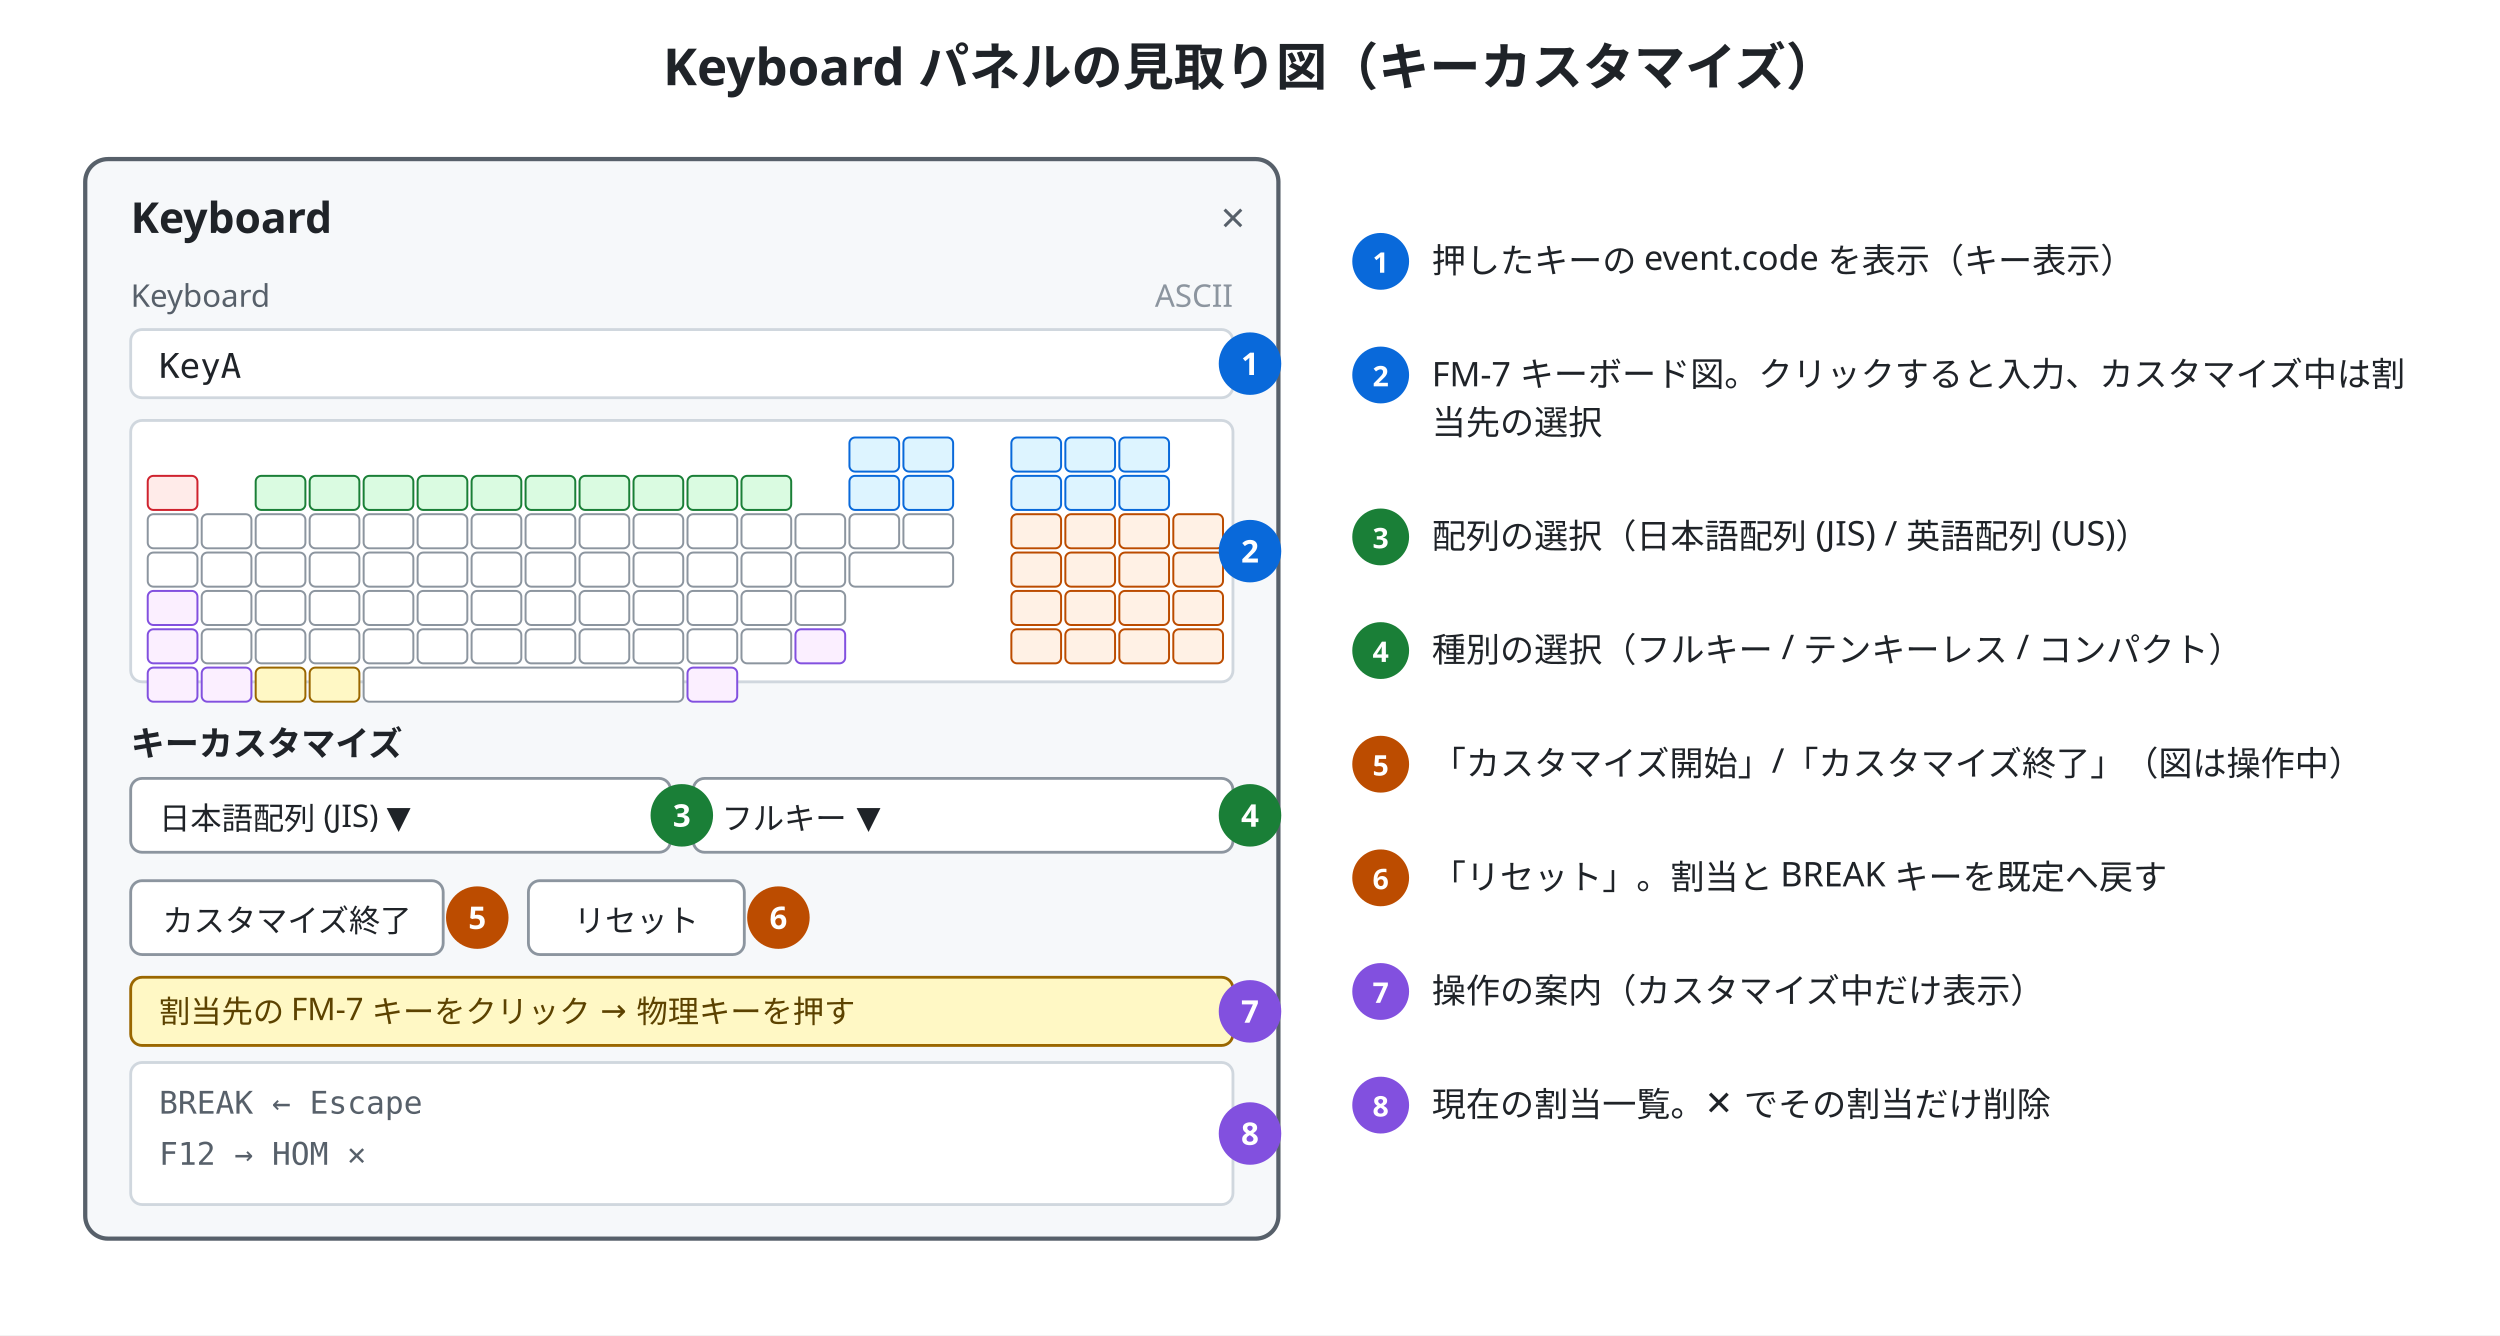
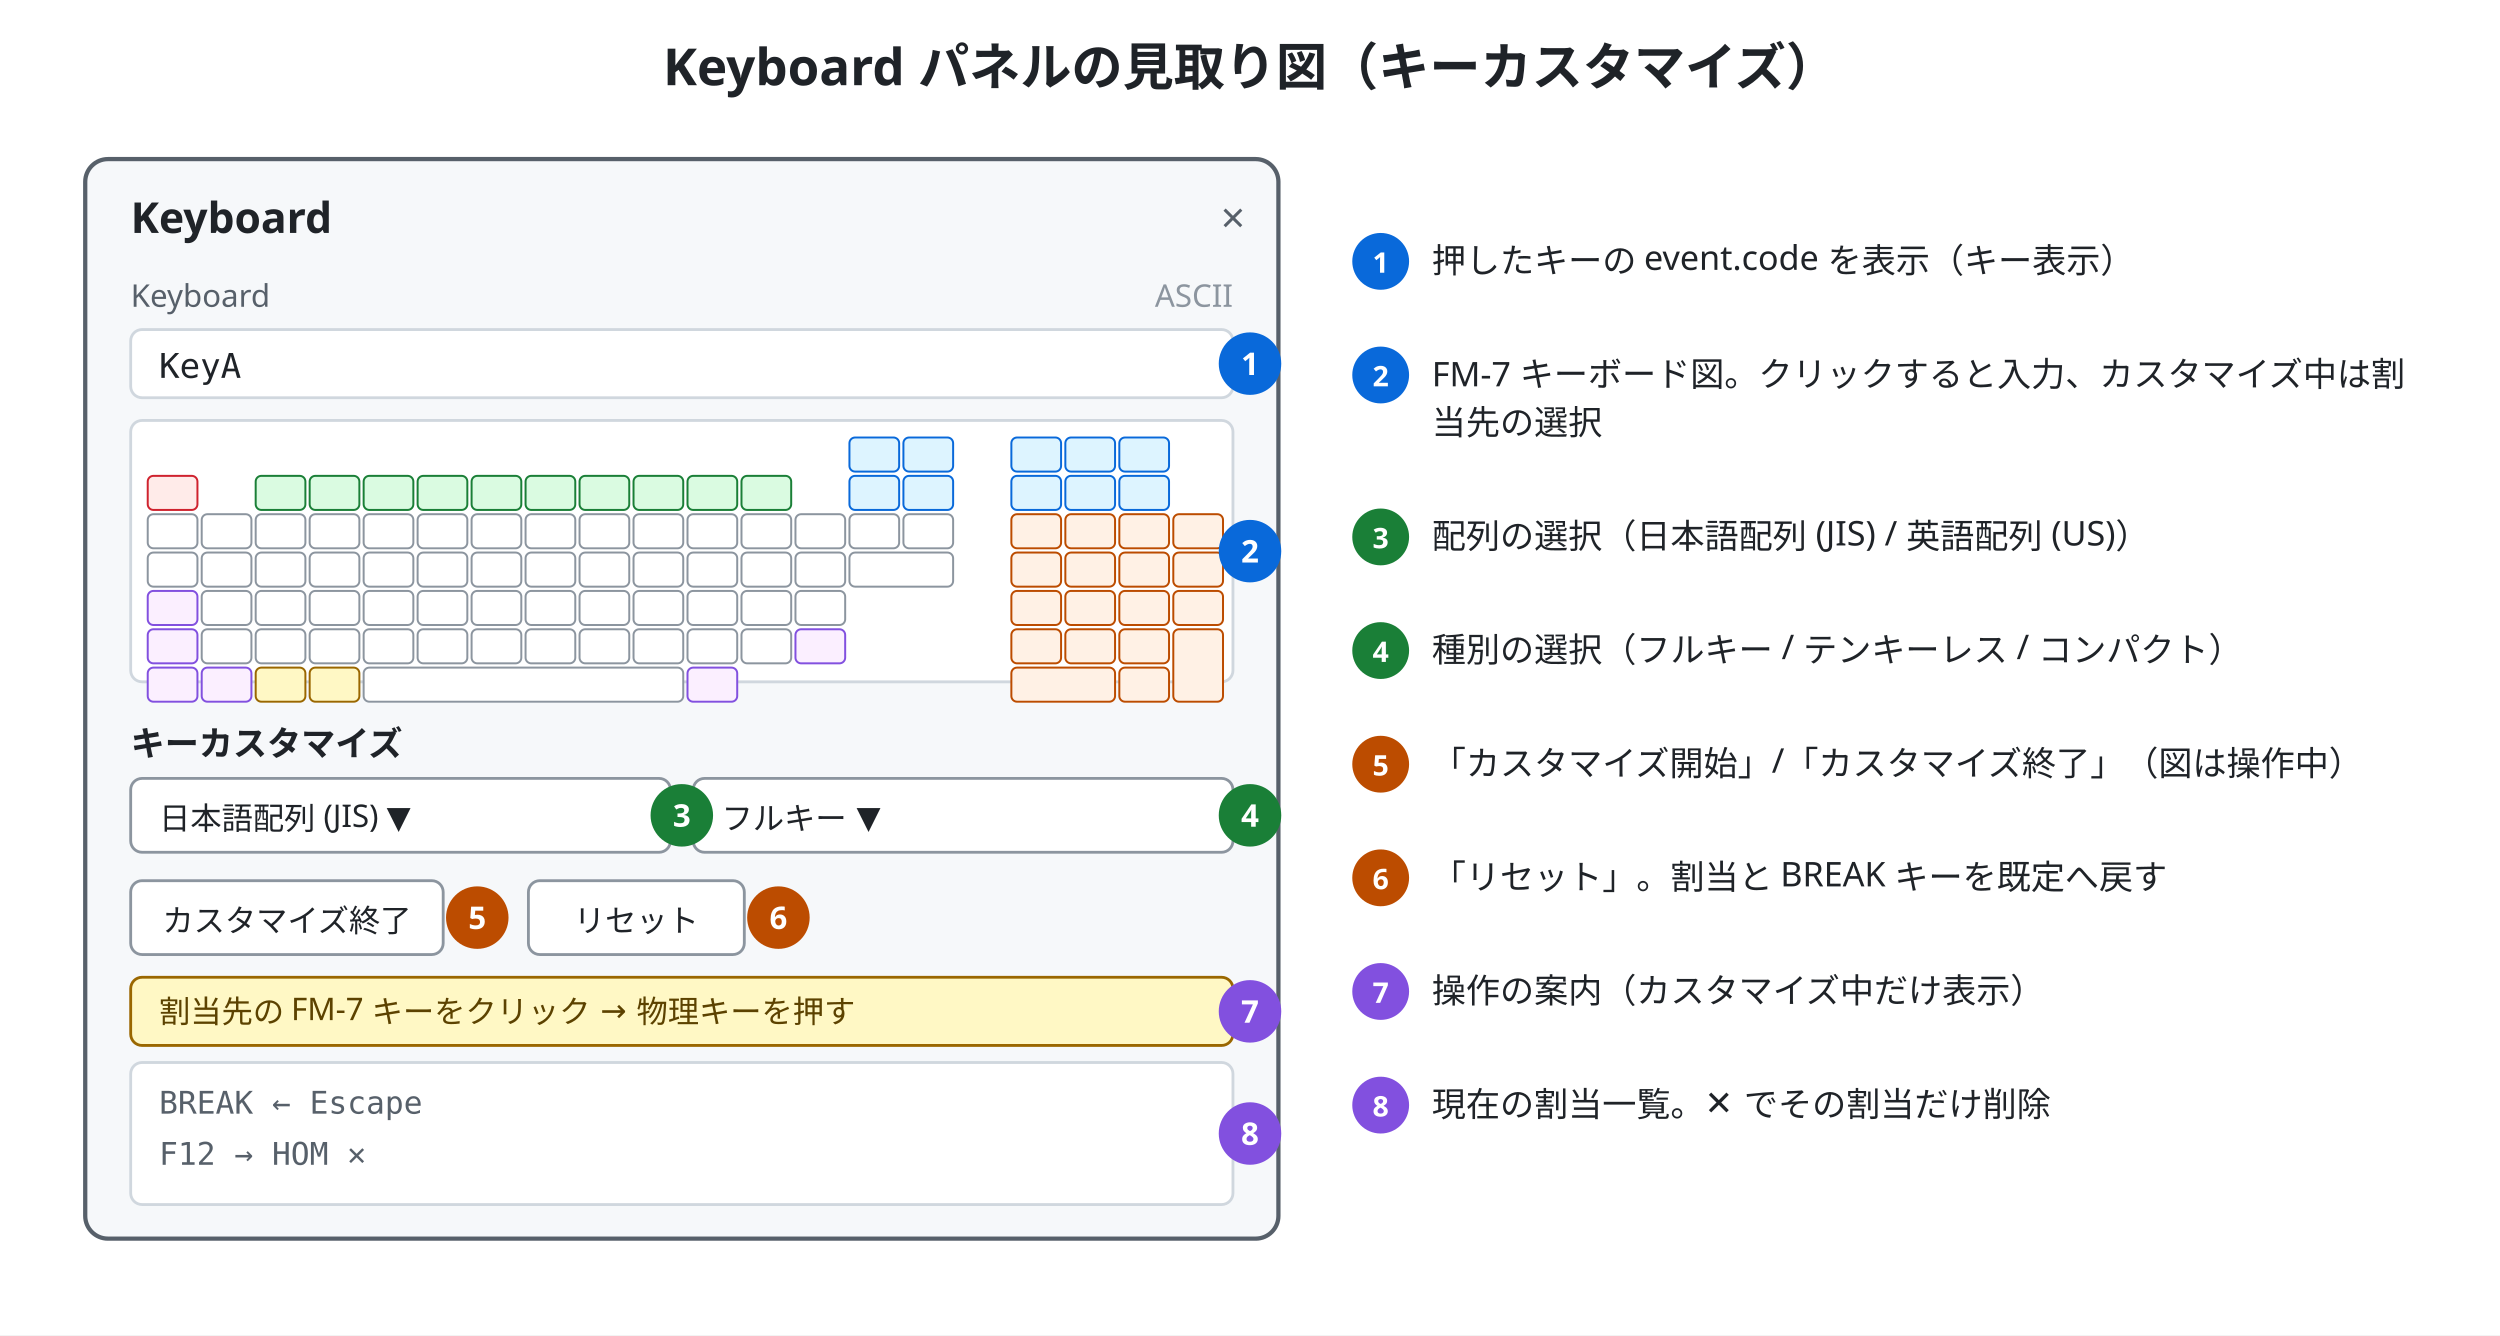
<svg xmlns="http://www.w3.org/2000/svg" viewBox="0 0 880 470" width="880" height="470">
  <defs>
    <marker id="ah" markerWidth="10" markerHeight="10" refX="8" refY="4" orient="auto" markerUnits="userSpaceOnUse">
      <path d="M0,0 L8,4 L0,8 z" fill="#57606a" />
    </marker>
  </defs>
  <rect x="0" y="0" width="880" height="470" rx="0" fill="#ffffff" stroke="none" stroke-width="1" />
  <text x="440" y="30" font-family="sans-serif" font-size="18" fill="#1f2328" text-anchor="middle" font-weight="bold">Keyboard パネルの見取り図（キーカスタマイズ）</text>
  <rect x="30" y="56" width="420" height="380" rx="8" fill="#f6f8fa" stroke="#57606a" stroke-width="1.5" />
  <text x="46" y="82" font-family="sans-serif" font-size="15" fill="#1f2328" text-anchor="start" font-weight="bold">Keyboard</text>
  <text x="434" y="82" font-family="sans-serif" font-size="15" fill="#57606a" text-anchor="middle">×</text>
  <text x="46" y="108" font-family="sans-serif" font-size="11" fill="#57606a" text-anchor="start">Keyboard</text>
  <text x="434" y="108" font-family="sans-serif" font-size="11" fill="#8c959f" text-anchor="end">ASCII</text>
  <rect x="46" y="116" width="388" height="24" rx="4" fill="#ffffff" stroke="#d0d7de" stroke-width="1" />
  <text x="56" y="133" font-family="monospace" font-size="12" fill="#1f2328" text-anchor="start">KeyA</text>
  <rect x="46" y="148" width="388" height="92" rx="4" fill="#ffffff" stroke="#d0d7de" stroke-width="1" />
  <rect x="299" y="154" width="17.5" height="12" rx="2" fill="#ddf4ff" stroke="#0969da" stroke-width="0.7" />
  <rect x="318" y="154" width="17.5" height="12" rx="2" fill="#ddf4ff" stroke="#0969da" stroke-width="0.7" />
  <rect x="356" y="154" width="17.5" height="12" rx="2" fill="#ddf4ff" stroke="#0969da" stroke-width="0.7" />
  <rect x="375" y="154" width="17.5" height="12" rx="2" fill="#ddf4ff" stroke="#0969da" stroke-width="0.7" />
  <rect x="394" y="154" width="17.5" height="12" rx="2" fill="#ddf4ff" stroke="#0969da" stroke-width="0.7" />
  <rect x="52" y="167.5" width="17.5" height="12" rx="2" fill="#ffebe9" stroke="#cf222e" stroke-width="0.7" />
  <rect x="90" y="167.5" width="17.5" height="12" rx="2" fill="#dafbe1" stroke="#1a7f37" stroke-width="0.7" />
  <rect x="109" y="167.5" width="17.5" height="12" rx="2" fill="#dafbe1" stroke="#1a7f37" stroke-width="0.7" />
  <rect x="128" y="167.5" width="17.5" height="12" rx="2" fill="#dafbe1" stroke="#1a7f37" stroke-width="0.7" />
  <rect x="147" y="167.5" width="17.5" height="12" rx="2" fill="#dafbe1" stroke="#1a7f37" stroke-width="0.7" />
  <rect x="166" y="167.5" width="17.5" height="12" rx="2" fill="#dafbe1" stroke="#1a7f37" stroke-width="0.7" />
  <rect x="185" y="167.5" width="17.5" height="12" rx="2" fill="#dafbe1" stroke="#1a7f37" stroke-width="0.7" />
  <rect x="204" y="167.5" width="17.5" height="12" rx="2" fill="#dafbe1" stroke="#1a7f37" stroke-width="0.7" />
  <rect x="223" y="167.5" width="17.5" height="12" rx="2" fill="#dafbe1" stroke="#1a7f37" stroke-width="0.7" />
  <rect x="242" y="167.5" width="17.5" height="12" rx="2" fill="#dafbe1" stroke="#1a7f37" stroke-width="0.7" />
  <rect x="261" y="167.5" width="17.5" height="12" rx="2" fill="#dafbe1" stroke="#1a7f37" stroke-width="0.7" />
  <rect x="299" y="167.5" width="17.5" height="12" rx="2" fill="#ddf4ff" stroke="#0969da" stroke-width="0.7" />
  <rect x="318" y="167.5" width="17.5" height="12" rx="2" fill="#ddf4ff" stroke="#0969da" stroke-width="0.7" />
  <rect x="356" y="167.5" width="17.5" height="12" rx="2" fill="#ddf4ff" stroke="#0969da" stroke-width="0.7" />
  <rect x="375" y="167.5" width="17.5" height="12" rx="2" fill="#ddf4ff" stroke="#0969da" stroke-width="0.7" />
  <rect x="394" y="167.5" width="17.5" height="12" rx="2" fill="#ddf4ff" stroke="#0969da" stroke-width="0.7" />
  <rect x="52" y="181" width="17.5" height="12" rx="2" fill="#ffffff" stroke="#8c959f" stroke-width="0.7" />
  <rect x="71" y="181" width="17.5" height="12" rx="2" fill="#ffffff" stroke="#8c959f" stroke-width="0.7" />
  <rect x="90" y="181" width="17.5" height="12" rx="2" fill="#ffffff" stroke="#8c959f" stroke-width="0.7" />
  <rect x="109" y="181" width="17.5" height="12" rx="2" fill="#ffffff" stroke="#8c959f" stroke-width="0.7" />
  <rect x="128" y="181" width="17.5" height="12" rx="2" fill="#ffffff" stroke="#8c959f" stroke-width="0.7" />
  <rect x="147" y="181" width="17.5" height="12" rx="2" fill="#ffffff" stroke="#8c959f" stroke-width="0.7" />
  <rect x="166" y="181" width="17.5" height="12" rx="2" fill="#ffffff" stroke="#8c959f" stroke-width="0.7" />
  <rect x="185" y="181" width="17.5" height="12" rx="2" fill="#ffffff" stroke="#8c959f" stroke-width="0.7" />
  <rect x="204" y="181" width="17.5" height="12" rx="2" fill="#ffffff" stroke="#8c959f" stroke-width="0.7" />
  <rect x="223" y="181" width="17.5" height="12" rx="2" fill="#ffffff" stroke="#8c959f" stroke-width="0.7" />
  <rect x="242" y="181" width="17.5" height="12" rx="2" fill="#ffffff" stroke="#8c959f" stroke-width="0.7" />
  <rect x="261" y="181" width="17.5" height="12" rx="2" fill="#ffffff" stroke="#8c959f" stroke-width="0.7" />
  <rect x="280" y="181" width="17.5" height="12" rx="2" fill="#ffffff" stroke="#8c959f" stroke-width="0.7" />
  <rect x="299" y="181" width="17.5" height="12" rx="2" fill="#ffffff" stroke="#8c959f" stroke-width="0.7" />
  <rect x="318" y="181" width="17.5" height="12" rx="2" fill="#ffffff" stroke="#8c959f" stroke-width="0.7" />
  <rect x="356" y="181" width="17.5" height="12" rx="2" fill="#fff1e5" stroke="#bc4c00" stroke-width="0.7" />
  <rect x="375" y="181" width="17.5" height="12" rx="2" fill="#fff1e5" stroke="#bc4c00" stroke-width="0.7" />
  <rect x="394" y="181" width="17.5" height="12" rx="2" fill="#fff1e5" stroke="#bc4c00" stroke-width="0.7" />
  <rect x="413" y="181" width="17.5" height="12" rx="2" fill="#fff1e5" stroke="#bc4c00" stroke-width="0.7" />
  <rect x="52" y="194.5" width="17.5" height="12" rx="2" fill="#ffffff" stroke="#8c959f" stroke-width="0.7" />
  <rect x="71" y="194.5" width="17.5" height="12" rx="2" fill="#ffffff" stroke="#8c959f" stroke-width="0.7" />
  <rect x="90" y="194.5" width="17.5" height="12" rx="2" fill="#ffffff" stroke="#8c959f" stroke-width="0.7" />
  <rect x="109" y="194.5" width="17.5" height="12" rx="2" fill="#ffffff" stroke="#8c959f" stroke-width="0.7" />
  <rect x="128" y="194.5" width="17.5" height="12" rx="2" fill="#ffffff" stroke="#8c959f" stroke-width="0.7" />
  <rect x="147" y="194.5" width="17.5" height="12" rx="2" fill="#ffffff" stroke="#8c959f" stroke-width="0.7" />
  <rect x="166" y="194.5" width="17.5" height="12" rx="2" fill="#ffffff" stroke="#8c959f" stroke-width="0.7" />
  <rect x="185" y="194.5" width="17.5" height="12" rx="2" fill="#ffffff" stroke="#8c959f" stroke-width="0.7" />
  <rect x="204" y="194.5" width="17.5" height="12" rx="2" fill="#ffffff" stroke="#8c959f" stroke-width="0.7" />
  <rect x="223" y="194.5" width="17.5" height="12" rx="2" fill="#ffffff" stroke="#8c959f" stroke-width="0.7" />
  <rect x="242" y="194.5" width="17.5" height="12" rx="2" fill="#ffffff" stroke="#8c959f" stroke-width="0.7" />
  <rect x="261" y="194.5" width="17.5" height="12" rx="2" fill="#ffffff" stroke="#8c959f" stroke-width="0.7" />
  <rect x="280" y="194.5" width="17.5" height="12" rx="2" fill="#ffffff" stroke="#8c959f" stroke-width="0.7" />
  <rect x="299" y="194.5" width="36.5" height="12" rx="2" fill="#ffffff" stroke="#8c959f" stroke-width="0.7" />
  <rect x="356" y="194.5" width="17.5" height="12" rx="2" fill="#fff1e5" stroke="#bc4c00" stroke-width="0.7" />
  <rect x="375" y="194.5" width="17.5" height="12" rx="2" fill="#fff1e5" stroke="#bc4c00" stroke-width="0.7" />
  <rect x="394" y="194.5" width="17.5" height="12" rx="2" fill="#fff1e5" stroke="#bc4c00" stroke-width="0.7" />
  <rect x="413" y="194.5" width="17.5" height="12" rx="2" fill="#fff1e5" stroke="#bc4c00" stroke-width="0.7" />
  <rect x="52" y="208" width="17.5" height="12" rx="2" fill="#fbefff" stroke="#8250df" stroke-width="0.7" />
  <rect x="71" y="208" width="17.5" height="12" rx="2" fill="#ffffff" stroke="#8c959f" stroke-width="0.7" />
  <rect x="90" y="208" width="17.5" height="12" rx="2" fill="#ffffff" stroke="#8c959f" stroke-width="0.7" />
  <rect x="109" y="208" width="17.5" height="12" rx="2" fill="#ffffff" stroke="#8c959f" stroke-width="0.7" />
  <rect x="128" y="208" width="17.5" height="12" rx="2" fill="#ffffff" stroke="#8c959f" stroke-width="0.7" />
  <rect x="147" y="208" width="17.5" height="12" rx="2" fill="#ffffff" stroke="#8c959f" stroke-width="0.7" />
  <rect x="166" y="208" width="17.5" height="12" rx="2" fill="#ffffff" stroke="#8c959f" stroke-width="0.7" />
  <rect x="185" y="208" width="17.5" height="12" rx="2" fill="#ffffff" stroke="#8c959f" stroke-width="0.7" />
  <rect x="204" y="208" width="17.5" height="12" rx="2" fill="#ffffff" stroke="#8c959f" stroke-width="0.7" />
  <rect x="223" y="208" width="17.5" height="12" rx="2" fill="#ffffff" stroke="#8c959f" stroke-width="0.7" />
  <rect x="242" y="208" width="17.5" height="12" rx="2" fill="#ffffff" stroke="#8c959f" stroke-width="0.7" />
  <rect x="261" y="208" width="17.5" height="12" rx="2" fill="#ffffff" stroke="#8c959f" stroke-width="0.7" />
  <rect x="280" y="208" width="17.5" height="12" rx="2" fill="#ffffff" stroke="#8c959f" stroke-width="0.7" />
  <rect x="356" y="208" width="17.5" height="12" rx="2" fill="#fff1e5" stroke="#bc4c00" stroke-width="0.7" />
  <rect x="375" y="208" width="17.5" height="12" rx="2" fill="#fff1e5" stroke="#bc4c00" stroke-width="0.7" />
  <rect x="394" y="208" width="17.5" height="12" rx="2" fill="#fff1e5" stroke="#bc4c00" stroke-width="0.7" />
  <rect x="413" y="208" width="17.5" height="12" rx="2" fill="#fff1e5" stroke="#bc4c00" stroke-width="0.7" />
  <rect x="52" y="221.5" width="17.5" height="12" rx="2" fill="#fbefff" stroke="#8250df" stroke-width="0.7" />
  <rect x="71" y="221.5" width="17.5" height="12" rx="2" fill="#ffffff" stroke="#8c959f" stroke-width="0.7" />
  <rect x="90" y="221.5" width="17.5" height="12" rx="2" fill="#ffffff" stroke="#8c959f" stroke-width="0.7" />
  <rect x="109" y="221.5" width="17.5" height="12" rx="2" fill="#ffffff" stroke="#8c959f" stroke-width="0.7" />
  <rect x="128" y="221.5" width="17.5" height="12" rx="2" fill="#ffffff" stroke="#8c959f" stroke-width="0.7" />
  <rect x="147" y="221.5" width="17.5" height="12" rx="2" fill="#ffffff" stroke="#8c959f" stroke-width="0.7" />
  <rect x="166" y="221.5" width="17.5" height="12" rx="2" fill="#ffffff" stroke="#8c959f" stroke-width="0.7" />
  <rect x="185" y="221.5" width="17.5" height="12" rx="2" fill="#ffffff" stroke="#8c959f" stroke-width="0.7" />
  <rect x="204" y="221.5" width="17.5" height="12" rx="2" fill="#ffffff" stroke="#8c959f" stroke-width="0.7" />
  <rect x="223" y="221.5" width="17.5" height="12" rx="2" fill="#ffffff" stroke="#8c959f" stroke-width="0.7" />
  <rect x="242" y="221.5" width="17.5" height="12" rx="2" fill="#ffffff" stroke="#8c959f" stroke-width="0.7" />
  <rect x="261" y="221.5" width="17.5" height="12" rx="2" fill="#ffffff" stroke="#8c959f" stroke-width="0.7" />
  <rect x="280" y="221.5" width="17.5" height="12" rx="2" fill="#fbefff" stroke="#8250df" stroke-width="0.7" />
  <rect x="356" y="221.5" width="17.5" height="12" rx="2" fill="#fff1e5" stroke="#bc4c00" stroke-width="0.7" />
  <rect x="375" y="221.5" width="17.5" height="12" rx="2" fill="#fff1e5" stroke="#bc4c00" stroke-width="0.7" />
  <rect x="394" y="221.5" width="17.5" height="12" rx="2" fill="#fff1e5" stroke="#bc4c00" stroke-width="0.7" />
-   <rect x="413" y="221.5" width="17.5" height="12" rx="2" fill="#fff1e5" stroke="#bc4c00" stroke-width="0.7" />
+   <rect x="413" y="221.5" width="17.5" height="25.5" rx="2" fill="#fff1e5" stroke="#bc4c00" stroke-width="0.7" />
  <rect x="52" y="235" width="17.5" height="12" rx="2" fill="#fbefff" stroke="#8250df" stroke-width="0.7" />
  <rect x="71" y="235" width="17.5" height="12" rx="2" fill="#fbefff" stroke="#8250df" stroke-width="0.7" />
  <rect x="90" y="235" width="17.5" height="12" rx="2" fill="#fff8c5" stroke="#9a6700" stroke-width="0.7" />
  <rect x="109" y="235" width="17.5" height="12" rx="2" fill="#fff8c5" stroke="#9a6700" stroke-width="0.7" />
  <rect x="128" y="235" width="112.5" height="12" rx="2" fill="#ffffff" stroke="#8c959f" stroke-width="0.7" />
  <rect x="242" y="235" width="17.5" height="12" rx="2" fill="#fbefff" stroke="#8250df" stroke-width="0.7" />
+   <rect x="356" y="235" width="36.5" height="12" rx="2" fill="#fff1e5" stroke="#bc4c00" stroke-width="0.7" />
+   <rect x="394" y="235" width="17.5" height="12" rx="2" fill="#fff1e5" stroke="#bc4c00" stroke-width="0.7" />
  <text x="46" y="266" font-family="sans-serif" font-size="12" fill="#1f2328" text-anchor="start" font-weight="bold">キーカスタマイズ</text>
  <rect x="46" y="274" width="190" height="26" rx="4" fill="#ffffff" stroke="#8c959f" stroke-width="1" />
  <text x="56" y="292" font-family="sans-serif" font-size="11" fill="#1f2328" text-anchor="start">日本語配列 (JIS)   ▼</text>
  <rect x="244" y="274" width="190" height="26" rx="4" fill="#ffffff" stroke="#8c959f" stroke-width="1" />
  <text x="254" y="292" font-family="sans-serif" font-size="11" fill="#1f2328" text-anchor="start">フルキー   ▼</text>
  <rect x="46" y="310" width="110" height="26" rx="4" fill="#ffffff" stroke="#8c959f" stroke-width="1" />
  <text x="101" y="328" font-family="sans-serif" font-size="11" fill="#1f2328" text-anchor="middle">カスタマイズ終了</text>
  <rect x="186" y="310" width="76" height="26" rx="4" fill="#ffffff" stroke="#8c959f" stroke-width="1" />
  <text x="224" y="328" font-family="sans-serif" font-size="11" fill="#1f2328" text-anchor="middle">リセット</text>
  <rect x="46" y="344" width="388" height="24" rx="4" fill="#fff8c5" stroke="#9a6700" stroke-width="1" />
  <text x="56" y="360" font-family="sans-serif" font-size="11" fill="#5c4200" text-anchor="start">割当先の FM-7 キーをクリック → 物理キーを押す</text>
  <rect x="46" y="374" width="388" height="50" rx="4" fill="#ffffff" stroke="#d0d7de" stroke-width="1" />
  <text x="56" y="392" font-family="monospace" font-size="11" fill="#57606a" text-anchor="start">BREAK ← Escape</text>
  <text x="56" y="410" font-family="monospace" font-size="11" fill="#57606a" text-anchor="start">F12 → HOM     ✕</text>
  <circle cx="440" cy="128" r="11" fill="#0969da" />
  <text x="440" y="132" font-family="sans-serif" font-size="11" fill="#ffffff" text-anchor="middle" font-weight="bold">1</text>
  <circle cx="440" cy="194" r="11" fill="#0969da" />
  <text x="440" y="198" font-family="sans-serif" font-size="11" fill="#ffffff" text-anchor="middle" font-weight="bold">2</text>
  <circle cx="240" cy="287" r="11" fill="#1a7f37" />
  <text x="240" y="291" font-family="sans-serif" font-size="11" fill="#ffffff" text-anchor="middle" font-weight="bold">3</text>
  <circle cx="440" cy="287" r="11" fill="#1a7f37" />
  <text x="440" y="291" font-family="sans-serif" font-size="11" fill="#ffffff" text-anchor="middle" font-weight="bold">4</text>
  <circle cx="168" cy="323" r="11" fill="#bc4c00" />
  <text x="168" y="327" font-family="sans-serif" font-size="11" fill="#ffffff" text-anchor="middle" font-weight="bold">5</text>
  <circle cx="274" cy="323" r="11" fill="#bc4c00" />
  <text x="274" y="327" font-family="sans-serif" font-size="11" fill="#ffffff" text-anchor="middle" font-weight="bold">6</text>
  <circle cx="440" cy="356" r="11" fill="#8250df" />
  <text x="440" y="360" font-family="sans-serif" font-size="11" fill="#ffffff" text-anchor="middle" font-weight="bold">7</text>
  <circle cx="440" cy="399" r="11" fill="#8250df" />
  <text x="440" y="403" font-family="sans-serif" font-size="11" fill="#ffffff" text-anchor="middle" font-weight="bold">8</text>
  <circle cx="486" cy="92" r="10" fill="#0969da" />
  <text x="486" y="96" font-family="sans-serif" font-size="10" fill="#ffffff" text-anchor="middle" font-weight="bold">1</text>
  <text x="504" y="96" font-family="sans-serif" font-size="12" fill="#1f2328" text-anchor="start">押したキーの event.code を表示（キー表示）</text>
  <circle cx="486" cy="132" r="10" fill="#0969da" />
  <text x="486" y="136" font-family="sans-serif" font-size="10" fill="#ffffff" text-anchor="middle" font-weight="bold">2</text>
  <text x="504" y="136" font-family="sans-serif" font-size="12" fill="#1f2328" text-anchor="start">FM-7 キーボード図。クリックすると入力、カスタマイズ中は割</text>
  <text x="504" y="153" font-family="sans-serif" font-size="12" fill="#1f2328" text-anchor="start">当先の選択</text>
  <circle cx="486" cy="189" r="10" fill="#1a7f37" />
  <text x="486" y="193" font-family="sans-serif" font-size="10" fill="#ffffff" text-anchor="middle" font-weight="bold">3</text>
  <text x="504" y="193" font-family="sans-serif" font-size="12" fill="#1f2328" text-anchor="start">配列の選択（日本語配列 (JIS) / 英語配列 (US)）</text>
  <circle cx="486" cy="229" r="10" fill="#1a7f37" />
  <text x="486" y="233" font-family="sans-serif" font-size="10" fill="#ffffff" text-anchor="middle" font-weight="bold">4</text>
  <text x="504" y="233" font-family="sans-serif" font-size="12" fill="#1f2328" text-anchor="start">種別の選択（フルキー / テンキーレス / コンパクト）</text>
  <circle cx="486" cy="269" r="10" fill="#bc4c00" />
  <text x="486" y="273" font-family="sans-serif" font-size="10" fill="#ffffff" text-anchor="middle" font-weight="bold">5</text>
  <text x="504" y="273" font-family="sans-serif" font-size="12" fill="#1f2328" text-anchor="start">「カスタマイズ開始」/「カスタマイズ終了」（図は操作中）</text>
  <circle cx="486" cy="309" r="10" fill="#bc4c00" />
  <text x="486" y="313" font-family="sans-serif" font-size="10" fill="#ffffff" text-anchor="middle" font-weight="bold">6</text>
  <text x="504" y="313" font-family="sans-serif" font-size="12" fill="#1f2328" text-anchor="start">「リセット」。割当と BREAK キーを既定へ戻す</text>
  <circle cx="486" cy="349" r="10" fill="#8250df" />
  <text x="486" y="353" font-family="sans-serif" font-size="10" fill="#ffffff" text-anchor="middle" font-weight="bold">7</text>
  <text x="504" y="353" font-family="sans-serif" font-size="12" fill="#1f2328" text-anchor="start">操作の案内（カスタマイズ中だけ表示）</text>
  <circle cx="486" cy="389" r="10" fill="#8250df" />
  <text x="486" y="393" font-family="sans-serif" font-size="10" fill="#ffffff" text-anchor="middle" font-weight="bold">8</text>
  <text x="504" y="393" font-family="sans-serif" font-size="12" fill="#1f2328" text-anchor="start">現在の割当一覧。✕ でその割当だけ削除</text>
</svg>
